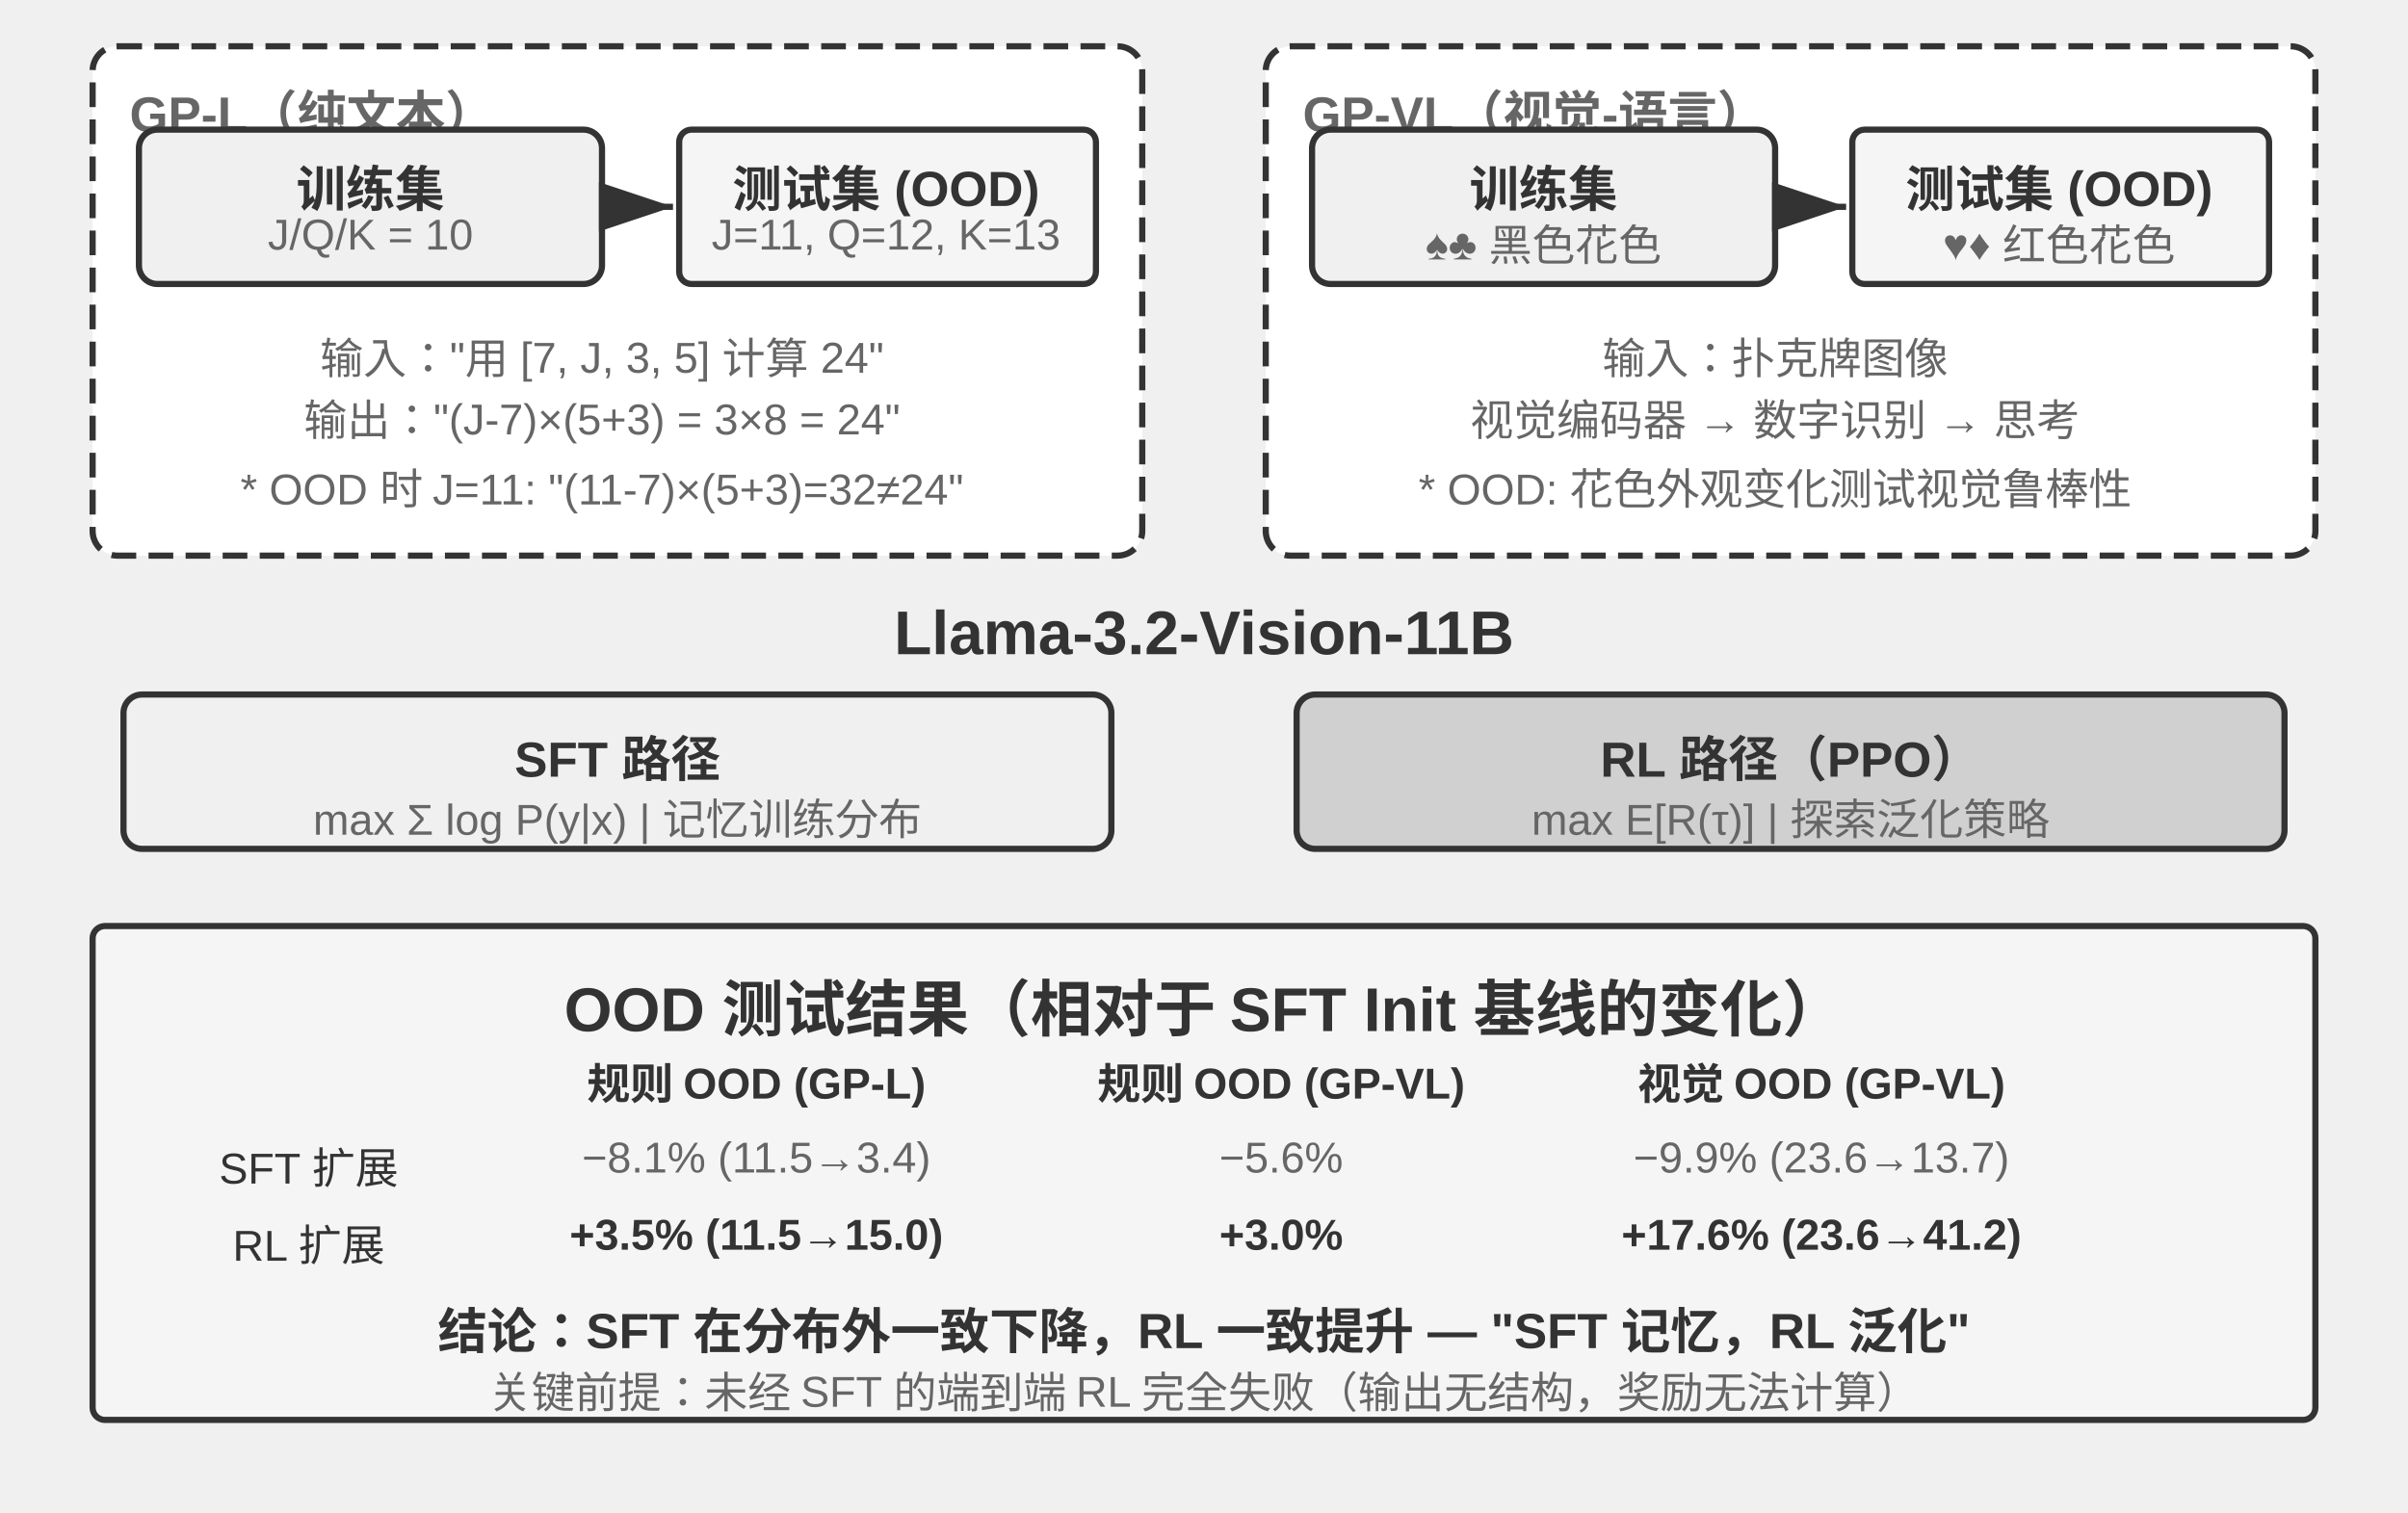
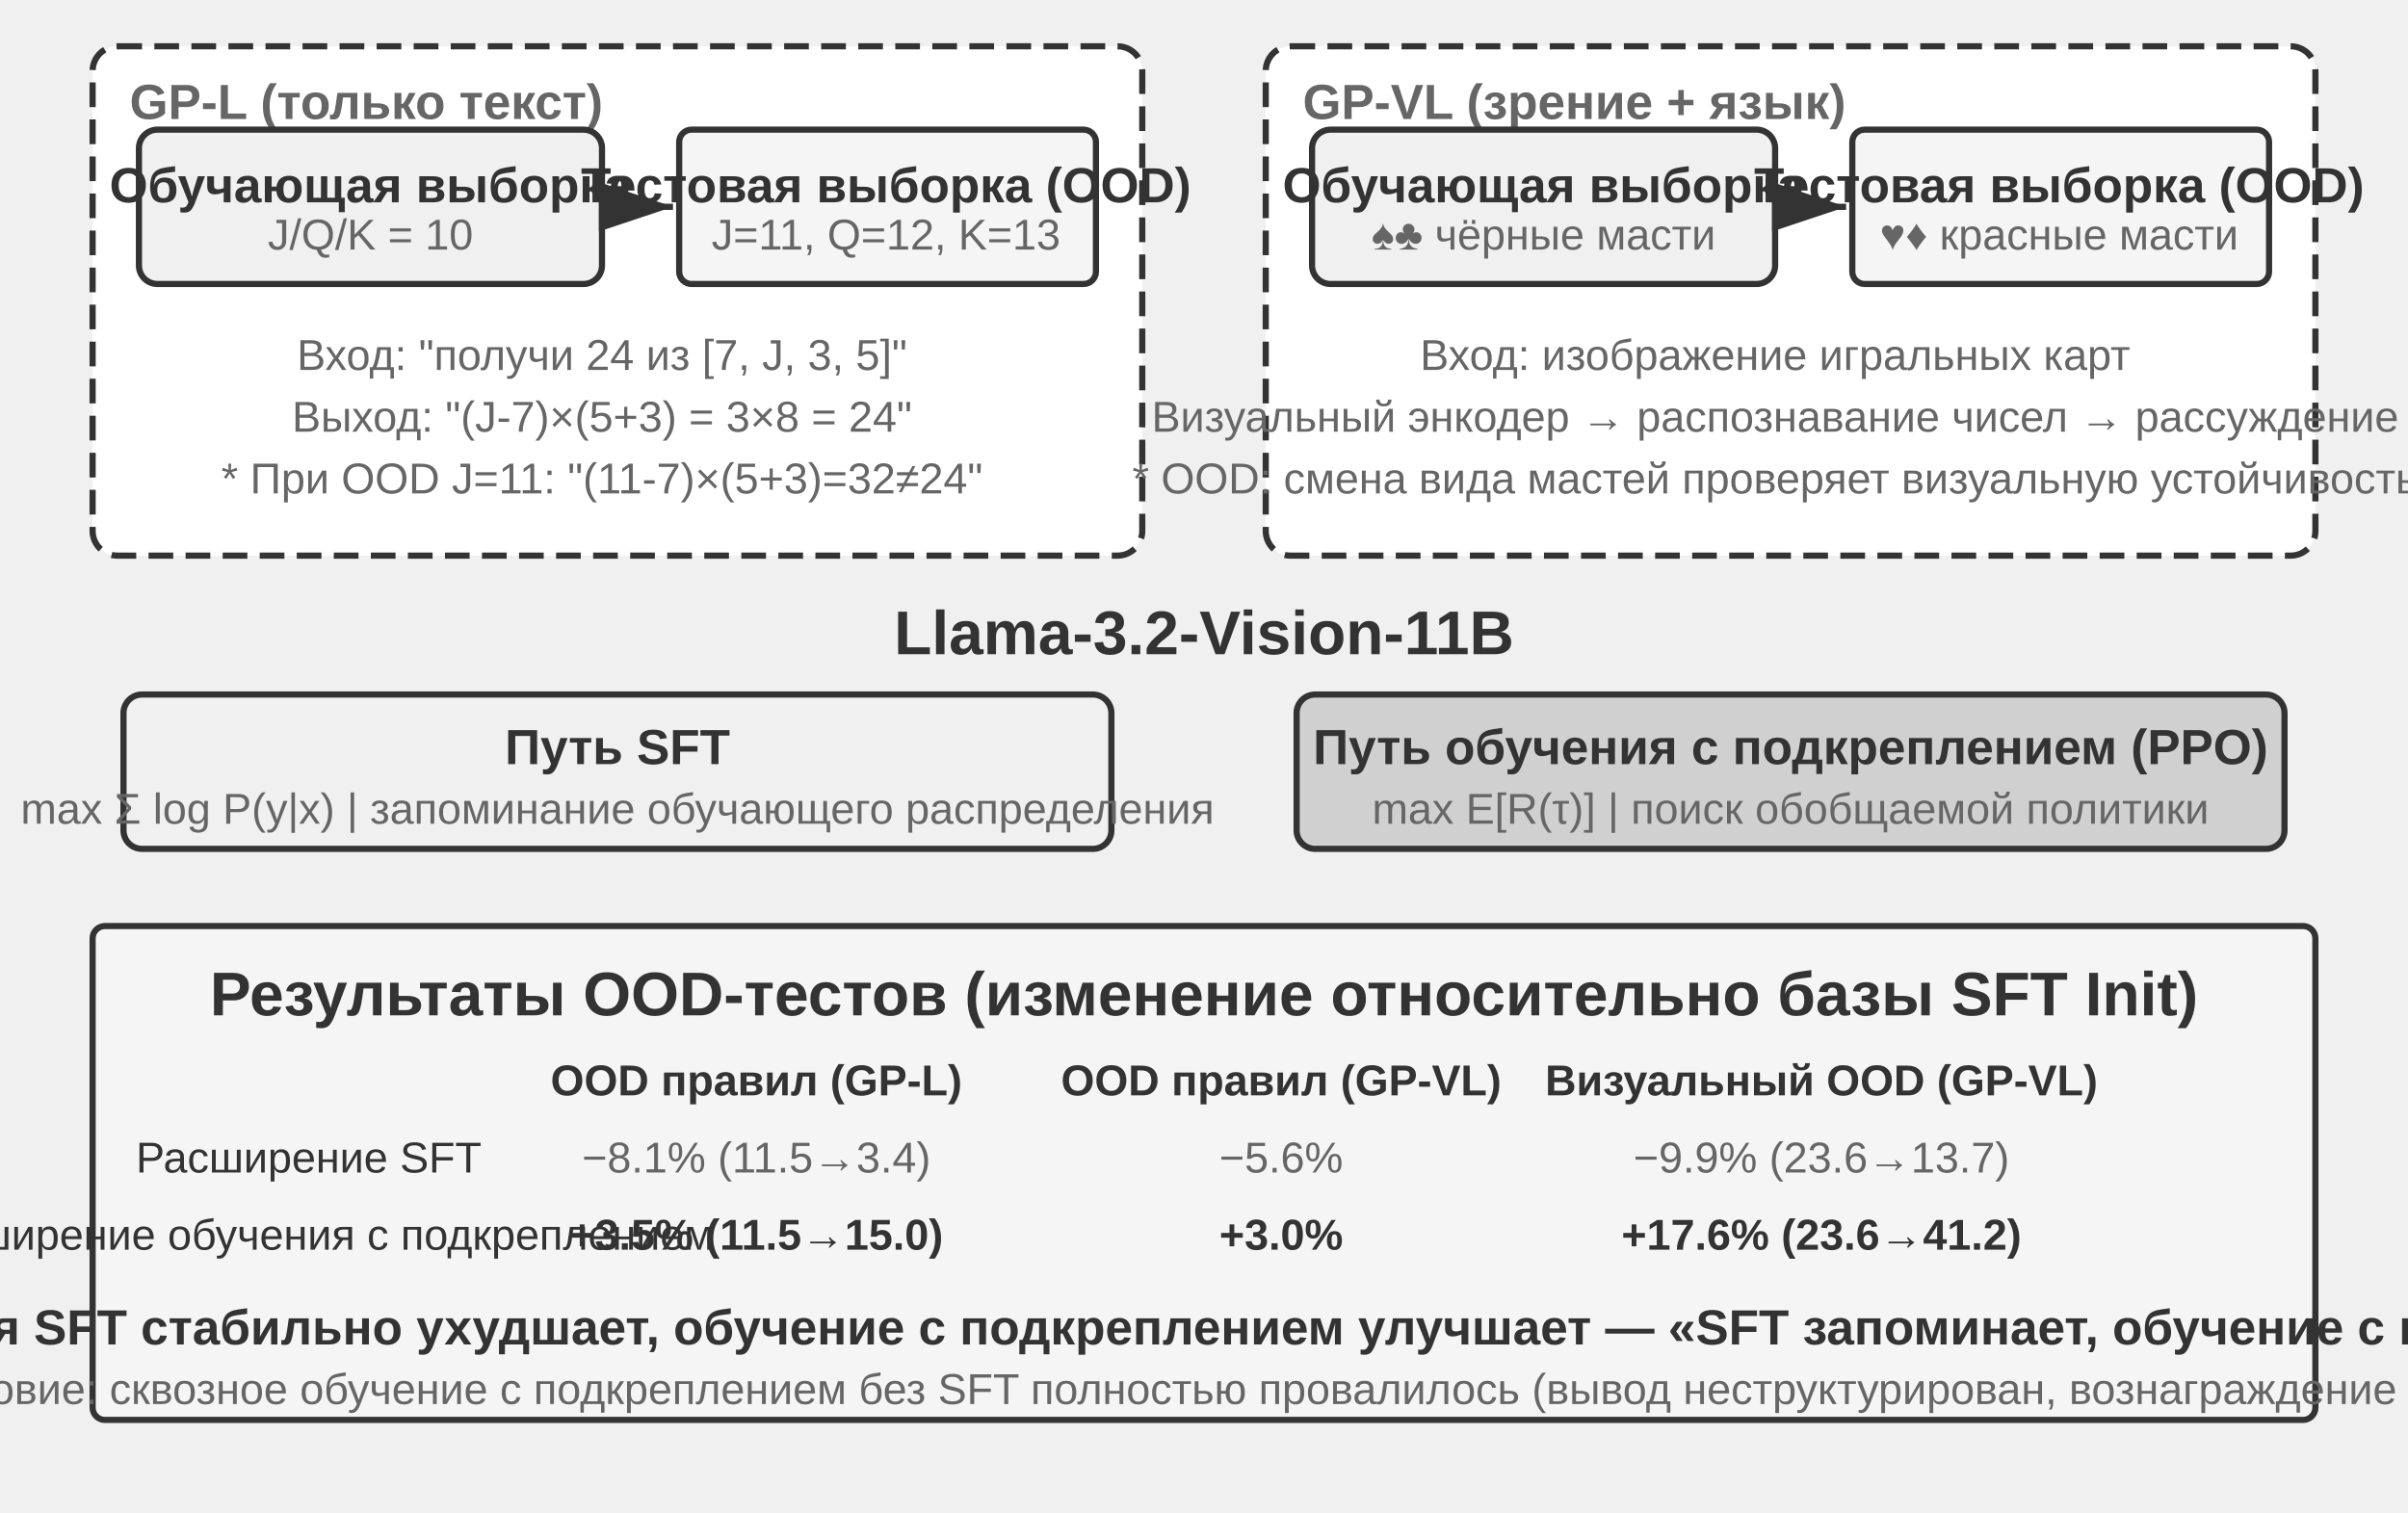
<svg xmlns="http://www.w3.org/2000/svg" viewBox="0 40 780 490" width="780" height="490" style="background:#ffffff">
  <defs>
    <marker id="ah" markerWidth="12" markerHeight="8" refX="12" refY="4" orient="auto">
      <polygon points="0 0, 12 4, 0 8" fill="#333333" />
    </marker>
    <marker id="ah-light" markerWidth="12" markerHeight="8" refX="12" refY="4" orient="auto">
      <polygon points="0 0, 12 4, 0 8" fill="#999999" />
    </marker>
  </defs>
  <rect x="30" y="55" width="340" height="165" rx="8" fill="#ffffff" stroke="#333333" stroke-width="2" stroke-dasharray="8,4" />
-   <text x="42" y="73" font-family="Arial, 'Helvetica Neue', Helvetica, 'PingFang SC', 'Microsoft YaHei', sans-serif" font-size="16" fill="#666666" text-anchor="start" dominant-baseline="central" font-weight="bold">GP-L（纯文本）</text>
+   <text x="42" y="73" font-family="Arial, 'Helvetica Neue', Helvetica, 'PingFang SC', 'Microsoft YaHei', sans-serif" font-size="16" fill="#666666" text-anchor="start" dominant-baseline="central" font-weight="bold" textLength="118.22" lengthAdjust="spacingAndGlyphs">GP-L (только текст)</text>
  <rect x="45" y="82" width="150" height="50" rx="6" fill="#f0f0f0" stroke="#333333" stroke-width="2" />
-   <text x="120" y="100" font-family="Arial, 'Helvetica Neue', Helvetica, 'PingFang SC', 'Microsoft YaHei', sans-serif" font-size="16" fill="#333333" text-anchor="middle" dominant-baseline="central" font-weight="bold">训练集</text>
+   <text x="120" y="100" font-family="Arial, 'Helvetica Neue', Helvetica, 'PingFang SC', 'Microsoft YaHei', sans-serif" font-size="16" fill="#333333" text-anchor="middle" dominant-baseline="central" font-weight="bold" textLength="48.00" lengthAdjust="spacingAndGlyphs">Обучающая выборка</text>
  <text x="120" y="116" font-family="Arial, 'Helvetica Neue', Helvetica, 'PingFang SC', 'Microsoft YaHei', sans-serif" font-size="14" fill="#666666" text-anchor="middle" dominant-baseline="central" font-weight="normal">J/Q/K = 10</text>
  <line x1="197" y1="107" x2="218" y2="107" stroke="#333333" stroke-width="2" marker-end="url(#ah)" />
  <rect x="220" y="82" width="135" height="50" rx="4" fill="#f5f5f5" stroke="#333333" stroke-width="2" />
-   <text x="287" y="100" font-family="Arial, 'Helvetica Neue', Helvetica, 'PingFang SC', 'Microsoft YaHei', sans-serif" font-size="16" fill="#333333" text-anchor="middle" dominant-baseline="central" font-weight="bold">测试集 (OOD)</text>
+   <text x="287" y="100" font-family="Arial, 'Helvetica Neue', Helvetica, 'PingFang SC', 'Microsoft YaHei', sans-serif" font-size="16" fill="#333333" text-anchor="middle" dominant-baseline="central" font-weight="bold" textLength="99.55" lengthAdjust="spacingAndGlyphs">Тестовая выборка (OOD)</text>
  <text x="287" y="116" font-family="Arial, 'Helvetica Neue', Helvetica, 'PingFang SC', 'Microsoft YaHei', sans-serif" font-size="14" fill="#666666" text-anchor="middle" dominant-baseline="central" font-weight="normal">J=11, Q=12, K=13</text>
-   <text x="195" y="155" font-family="Arial, 'Helvetica Neue', Helvetica, 'PingFang SC', 'Microsoft YaHei', sans-serif" font-size="14" fill="#666666" text-anchor="middle" dominant-baseline="central" font-weight="normal">输入："用 [7, J, 3, 5] 计算 24"</text>
-   <text x="195" y="175" font-family="Arial, 'Helvetica Neue', Helvetica, 'PingFang SC', 'Microsoft YaHei', sans-serif" font-size="14" fill="#666666" text-anchor="middle" dominant-baseline="central" font-weight="normal">输出："(J-7)×(5+3) = 3×8 = 24"</text>
-   <text x="195" y="195" font-family="Arial, 'Helvetica Neue', Helvetica, 'PingFang SC', 'Microsoft YaHei', sans-serif" font-size="14" fill="#666666" text-anchor="middle" dominant-baseline="central" font-weight="normal">* OOD 时 J=11: "(11-7)×(5+3)=32≠24"</text>
+   <text x="195" y="155" font-family="Arial, 'Helvetica Neue', Helvetica, 'PingFang SC', 'Microsoft YaHei', sans-serif" font-size="14" fill="#666666" text-anchor="middle" dominant-baseline="central" font-weight="normal" textLength="182.69" lengthAdjust="spacingAndGlyphs">Вход: "получи 24 из [7, J, 3, 5]"</text>
+   <text x="195" y="175" font-family="Arial, 'Helvetica Neue', Helvetica, 'PingFang SC', 'Microsoft YaHei', sans-serif" font-size="14" fill="#666666" text-anchor="middle" dominant-baseline="central" font-weight="normal" textLength="193.22" lengthAdjust="spacingAndGlyphs">Выход: "(J-7)×(5+3) = 3×8 = 24"</text>
+   <text x="195" y="195" font-family="Arial, 'Helvetica Neue', Helvetica, 'PingFang SC', 'Microsoft YaHei', sans-serif" font-size="14" fill="#666666" text-anchor="middle" dominant-baseline="central" font-weight="normal" textLength="235.02" lengthAdjust="spacingAndGlyphs">* При OOD J=11: "(11-7)×(5+3)=32≠24"</text>
  <rect x="410" y="55" width="340" height="165" rx="8" fill="#ffffff" stroke="#333333" stroke-width="2" stroke-dasharray="8,4" />
-   <text x="422" y="73" font-family="Arial, 'Helvetica Neue', Helvetica, 'PingFang SC', 'Microsoft YaHei', sans-serif" font-size="16" fill="#666666" text-anchor="start" dominant-baseline="central" font-weight="bold">GP-VL（视觉-语言）</text>
+   <text x="422" y="73" font-family="Arial, 'Helvetica Neue', Helvetica, 'PingFang SC', 'Microsoft YaHei', sans-serif" font-size="16" fill="#666666" text-anchor="start" dominant-baseline="central" font-weight="bold" textLength="150.22" lengthAdjust="spacingAndGlyphs">GP-VL (зрение + язык)</text>
  <rect x="425" y="82" width="150" height="50" rx="6" fill="#f0f0f0" stroke="#333333" stroke-width="2" />
-   <text x="500" y="100" font-family="Arial, 'Helvetica Neue', Helvetica, 'PingFang SC', 'Microsoft YaHei', sans-serif" font-size="16" fill="#333333" text-anchor="middle" dominant-baseline="central" font-weight="bold">训练集</text>
-   <text x="500" y="116" font-family="Arial, 'Helvetica Neue', Helvetica, 'PingFang SC', 'Microsoft YaHei', sans-serif" font-size="14" fill="#666666" text-anchor="middle" dominant-baseline="central" font-weight="normal">♠♣ 黑色花色</text>
+   <text x="500" y="100" font-family="Arial, 'Helvetica Neue', Helvetica, 'PingFang SC', 'Microsoft YaHei', sans-serif" font-size="16" fill="#333333" text-anchor="middle" dominant-baseline="central" font-weight="bold" textLength="48.00" lengthAdjust="spacingAndGlyphs">Обучающая выборка</text>
+   <text x="500" y="116" font-family="Arial, 'Helvetica Neue', Helvetica, 'PingFang SC', 'Microsoft YaHei', sans-serif" font-size="14" fill="#666666" text-anchor="middle" dominant-baseline="central" font-weight="normal" textLength="76.52" lengthAdjust="spacingAndGlyphs">♠♣ чёрные масти</text>
  <line x1="577" y1="107" x2="598" y2="107" stroke="#333333" stroke-width="2" marker-end="url(#ah)" />
  <rect x="600" y="82" width="135" height="50" rx="4" fill="#f5f5f5" stroke="#333333" stroke-width="2" />
-   <text x="667" y="100" font-family="Arial, 'Helvetica Neue', Helvetica, 'PingFang SC', 'Microsoft YaHei', sans-serif" font-size="16" fill="#333333" text-anchor="middle" dominant-baseline="central" font-weight="bold">测试集 (OOD)</text>
-   <text x="667" y="116" font-family="Arial, 'Helvetica Neue', Helvetica, 'PingFang SC', 'Microsoft YaHei', sans-serif" font-size="14" fill="#666666" text-anchor="middle" dominant-baseline="central" font-weight="normal">♥♦ 红色花色</text>
-   <text x="575" y="155" font-family="Arial, 'Helvetica Neue', Helvetica, 'PingFang SC', 'Microsoft YaHei', sans-serif" font-size="14" fill="#666666" text-anchor="middle" dominant-baseline="central" font-weight="normal">输入：扑克牌图像</text>
-   <text x="575" y="175" font-family="Arial, 'Helvetica Neue', Helvetica, 'PingFang SC', 'Microsoft YaHei', sans-serif" font-size="14" fill="#666666" text-anchor="middle" dominant-baseline="central" font-weight="normal">视觉编码器 → 数字识别 → 思考</text>
-   <text x="575" y="195" font-family="Arial, 'Helvetica Neue', Helvetica, 'PingFang SC', 'Microsoft YaHei', sans-serif" font-size="14" fill="#666666" text-anchor="middle" dominant-baseline="central" font-weight="normal">* OOD: 花色外观变化测试视觉鲁棒性</text>
+   <text x="667" y="100" font-family="Arial, 'Helvetica Neue', Helvetica, 'PingFang SC', 'Microsoft YaHei', sans-serif" font-size="16" fill="#333333" text-anchor="middle" dominant-baseline="central" font-weight="bold" textLength="99.55" lengthAdjust="spacingAndGlyphs">Тестовая выборка (OOD)</text>
+   <text x="667" y="116" font-family="Arial, 'Helvetica Neue', Helvetica, 'PingFang SC', 'Microsoft YaHei', sans-serif" font-size="14" fill="#666666" text-anchor="middle" dominant-baseline="central" font-weight="normal" textLength="75.36" lengthAdjust="spacingAndGlyphs">♥♦ красные масти</text>
+   <text x="575" y="155" font-family="Arial, 'Helvetica Neue', Helvetica, 'PingFang SC', 'Microsoft YaHei', sans-serif" font-size="14" fill="#666666" text-anchor="middle" dominant-baseline="central" font-weight="normal" textLength="112.00" lengthAdjust="spacingAndGlyphs">Вход: изображение игральных карт</text>
+   <text x="575" y="175" font-family="Arial, 'Helvetica Neue', Helvetica, 'PingFang SC', 'Microsoft YaHei', sans-serif" font-size="14" fill="#666666" text-anchor="middle" dominant-baseline="central" font-weight="normal" textLength="197.56" lengthAdjust="spacingAndGlyphs">Визуальный энкодер → распознавание чисел → рассуждение</text>
+   <text x="575" y="195" font-family="Arial, 'Helvetica Neue', Helvetica, 'PingFang SC', 'Microsoft YaHei', sans-serif" font-size="14" fill="#666666" text-anchor="middle" dominant-baseline="central" font-weight="normal" textLength="231.02" lengthAdjust="spacingAndGlyphs">* OOD: смена вида мастей проверяет визуальную устойчивость</text>
  <text x="390" y="245" font-family="Arial, 'Helvetica Neue', Helvetica, 'PingFang SC', 'Microsoft YaHei', sans-serif" font-size="20" fill="#333333" text-anchor="middle" dominant-baseline="central" font-weight="bold">Llama-3.2-Vision-11B</text>
  <rect x="40" y="265" width="320" height="50" rx="6" fill="#f0f0f0" stroke="#333333" stroke-width="2" />
-   <text x="200" y="282" font-family="Arial, 'Helvetica Neue', Helvetica, 'PingFang SC', 'Microsoft YaHei', sans-serif" font-size="16" fill="#333333" text-anchor="middle" dominant-baseline="central" font-weight="bold">SFT 路径</text>
-   <text x="200" y="302" font-family="Arial, 'Helvetica Neue', Helvetica, 'PingFang SC', 'Microsoft YaHei', sans-serif" font-size="14" fill="#666666" text-anchor="middle" dominant-baseline="central" font-weight="normal">max Σ log P(y|x)  |  记忆训练分布</text>
+   <text x="200" y="282" font-family="Arial, 'Helvetica Neue', Helvetica, 'PingFang SC', 'Microsoft YaHei', sans-serif" font-size="16" fill="#333333" text-anchor="middle" dominant-baseline="central" font-weight="bold" textLength="66.67" lengthAdjust="spacingAndGlyphs">Путь SFT</text>
+   <text x="200" y="302" font-family="Arial, 'Helvetica Neue', Helvetica, 'PingFang SC', 'Microsoft YaHei', sans-serif" font-size="14" fill="#666666" text-anchor="middle" dominant-baseline="central" font-weight="normal" textLength="197.17" lengthAdjust="spacingAndGlyphs">max Σ log P(y|x)  |  запоминание обучающего распределения</text>
  <rect x="420" y="265" width="320" height="50" rx="6" fill="#d0d0d0" stroke="#333333" stroke-width="2" />
-   <text x="580" y="282" font-family="Arial, 'Helvetica Neue', Helvetica, 'PingFang SC', 'Microsoft YaHei', sans-serif" font-size="16" fill="#333333" text-anchor="middle" dominant-baseline="central" font-weight="bold">RL 路径（PPO）</text>
-   <text x="580" y="302" font-family="Arial, 'Helvetica Neue', Helvetica, 'PingFang SC', 'Microsoft YaHei', sans-serif" font-size="14" fill="#666666" text-anchor="middle" dominant-baseline="central" font-weight="normal">max E[R(τ)]  |  探索泛化策略</text>
+   <text x="580" y="282" font-family="Arial, 'Helvetica Neue', Helvetica, 'PingFang SC', 'Microsoft YaHei', sans-serif" font-size="16" fill="#333333" text-anchor="middle" dominant-baseline="central" font-weight="bold" textLength="123.28" lengthAdjust="spacingAndGlyphs">Путь обучения с подкреплением (PPO)</text>
+   <text x="580" y="302" font-family="Arial, 'Helvetica Neue', Helvetica, 'PingFang SC', 'Microsoft YaHei', sans-serif" font-size="14" fill="#666666" text-anchor="middle" dominant-baseline="central" font-weight="normal" textLength="167.84" lengthAdjust="spacingAndGlyphs">max E[R(τ)]  |  поиск обобщаемой политики</text>
  <rect x="30" y="340" width="720" height="160" rx="4" fill="#f5f5f5" stroke="#333333" stroke-width="2" />
-   <text x="390" y="362" font-family="Arial, 'Helvetica Neue', Helvetica, 'PingFang SC', 'Microsoft YaHei', sans-serif" font-size="20" fill="#333333" text-anchor="middle" dominant-baseline="central" font-weight="bold">OOD 测试结果（相对于 SFT Init 基线的变化）</text>
+   <text x="390" y="362" font-family="Arial, 'Helvetica Neue', Helvetica, 'PingFang SC', 'Microsoft YaHei', sans-serif" font-size="20" fill="#333333" text-anchor="middle" dominant-baseline="central" font-weight="bold" textLength="415.55" lengthAdjust="spacingAndGlyphs">Результаты OOD-тестов (изменение относительно базы SFT Init)</text>
  <text x="100" y="390" font-family="Arial, 'Helvetica Neue', Helvetica, 'PingFang SC', 'Microsoft YaHei', sans-serif" font-size="14" fill="#333333" text-anchor="middle" dominant-baseline="central" font-weight="bold" />
-   <text x="245" y="390" font-family="Arial, 'Helvetica Neue', Helvetica, 'PingFang SC', 'Microsoft YaHei', sans-serif" font-size="14" fill="#333333" text-anchor="middle" dominant-baseline="central" font-weight="bold">规则 OOD (GP-L)</text>
-   <text x="415" y="390" font-family="Arial, 'Helvetica Neue', Helvetica, 'PingFang SC', 'Microsoft YaHei', sans-serif" font-size="14" fill="#333333" text-anchor="middle" dominant-baseline="central" font-weight="bold">规则 OOD (GP-VL)</text>
-   <text x="590" y="390" font-family="Arial, 'Helvetica Neue', Helvetica, 'PingFang SC', 'Microsoft YaHei', sans-serif" font-size="14" fill="#333333" text-anchor="middle" dominant-baseline="central" font-weight="bold">视觉 OOD (GP-VL)</text>
-   <text x="100" y="415" font-family="Arial, 'Helvetica Neue', Helvetica, 'PingFang SC', 'Microsoft YaHei', sans-serif" font-size="14" fill="#333333" text-anchor="middle" dominant-baseline="central" font-weight="normal">SFT 扩展</text>
+   <text x="245" y="390" font-family="Arial, 'Helvetica Neue', Helvetica, 'PingFang SC', 'Microsoft YaHei', sans-serif" font-size="14" fill="#333333" text-anchor="middle" dominant-baseline="central" font-weight="bold" textLength="110.44" lengthAdjust="spacingAndGlyphs">OOD правил (GP-L)</text>
+   <text x="415" y="390" font-family="Arial, 'Helvetica Neue', Helvetica, 'PingFang SC', 'Microsoft YaHei', sans-serif" font-size="14" fill="#333333" text-anchor="middle" dominant-baseline="central" font-weight="bold" textLength="119.78" lengthAdjust="spacingAndGlyphs">OOD правил (GP-VL)</text>
+   <text x="590" y="390" font-family="Arial, 'Helvetica Neue', Helvetica, 'PingFang SC', 'Microsoft YaHei', sans-serif" font-size="14" fill="#333333" text-anchor="middle" dominant-baseline="central" font-weight="bold" textLength="119.78" lengthAdjust="spacingAndGlyphs">Визуальный OOD (GP-VL)</text>
+   <text x="100" y="415" font-family="Arial, 'Helvetica Neue', Helvetica, 'PingFang SC', 'Microsoft YaHei', sans-serif" font-size="14" fill="#333333" text-anchor="middle" dominant-baseline="central" font-weight="normal" textLength="58.08" lengthAdjust="spacingAndGlyphs">Расширение SFT</text>
  <text x="245" y="415" font-family="Arial, 'Helvetica Neue', Helvetica, 'PingFang SC', 'Microsoft YaHei', sans-serif" font-size="14" fill="#666666" text-anchor="middle" dominant-baseline="central" font-weight="normal">−8.1%  (11.5→3.4)</text>
  <text x="415" y="415" font-family="Arial, 'Helvetica Neue', Helvetica, 'PingFang SC', 'Microsoft YaHei', sans-serif" font-size="14" fill="#666666" text-anchor="middle" dominant-baseline="central" font-weight="normal">−5.6%</text>
  <text x="590" y="415" font-family="Arial, 'Helvetica Neue', Helvetica, 'PingFang SC', 'Microsoft YaHei', sans-serif" font-size="14" fill="#666666" text-anchor="middle" dominant-baseline="central" font-weight="normal">−9.9%  (23.6→13.7)</text>
-   <text x="100" y="440" font-family="Arial, 'Helvetica Neue', Helvetica, 'PingFang SC', 'Microsoft YaHei', sans-serif" font-size="14" fill="#333333" text-anchor="middle" dominant-baseline="central" font-weight="normal">RL 扩展</text>
+   <text x="100" y="440" font-family="Arial, 'Helvetica Neue', Helvetica, 'PingFang SC', 'Microsoft YaHei', sans-serif" font-size="14" fill="#333333" text-anchor="middle" dominant-baseline="central" font-weight="normal" textLength="49.28" lengthAdjust="spacingAndGlyphs">Расширение обучения с подкреплением</text>
  <text x="245" y="440" font-family="Arial, 'Helvetica Neue', Helvetica, 'PingFang SC', 'Microsoft YaHei', sans-serif" font-size="14" fill="#333333" text-anchor="middle" dominant-baseline="central" font-weight="bold">+3.5%  (11.5→15.0)</text>
  <text x="415" y="440" font-family="Arial, 'Helvetica Neue', Helvetica, 'PingFang SC', 'Microsoft YaHei', sans-serif" font-size="14" fill="#333333" text-anchor="middle" dominant-baseline="central" font-weight="bold">+3.0%</text>
  <text x="590" y="440" font-family="Arial, 'Helvetica Neue', Helvetica, 'PingFang SC', 'Microsoft YaHei', sans-serif" font-size="14" fill="#333333" text-anchor="middle" dominant-baseline="central" font-weight="bold">+17.6%  (23.6→41.2)</text>
-   <text x="390" y="470" font-family="Arial, 'Helvetica Neue', Helvetica, 'PingFang SC', 'Microsoft YaHei', sans-serif" font-size="16" fill="#333333" text-anchor="middle" dominant-baseline="central" font-weight="bold">结论：SFT 在分布外一致下降，RL 一致提升 — "SFT 记忆，RL 泛化"</text>
-   <text x="390" y="490" font-family="Arial, 'Helvetica Neue', Helvetica, 'PingFang SC', 'Microsoft YaHei', sans-serif" font-size="14" fill="#666666" text-anchor="middle" dominant-baseline="central" font-weight="normal">关键前提：未经 SFT 的端到端 RL 完全失败（输出无结构，奖励无法计算）</text>
+   <text x="390" y="470" font-family="Arial, 'Helvetica Neue', Helvetica, 'PingFang SC', 'Microsoft YaHei', sans-serif" font-size="16" fill="#333333" text-anchor="middle" dominant-baseline="central" font-weight="bold" textLength="496.36" lengthAdjust="spacingAndGlyphs">Вывод: вне распределения SFT стабильно ухудшает, обучение с подкреплением улучшает — «SFT запоминает, обучение с подкреплением обобщает»</text>
+   <text x="390" y="490" font-family="Arial, 'Helvetica Neue', Helvetica, 'PingFang SC', 'Microsoft YaHei', sans-serif" font-size="14" fill="#666666" text-anchor="middle" dominant-baseline="central" font-weight="normal" textLength="465.13" lengthAdjust="spacingAndGlyphs">Ключевое условие: сквозное обучение с подкреплением без SFT полностью провалилось (вывод неструктурирован, вознаграждение не вычислить)</text>
</svg>
